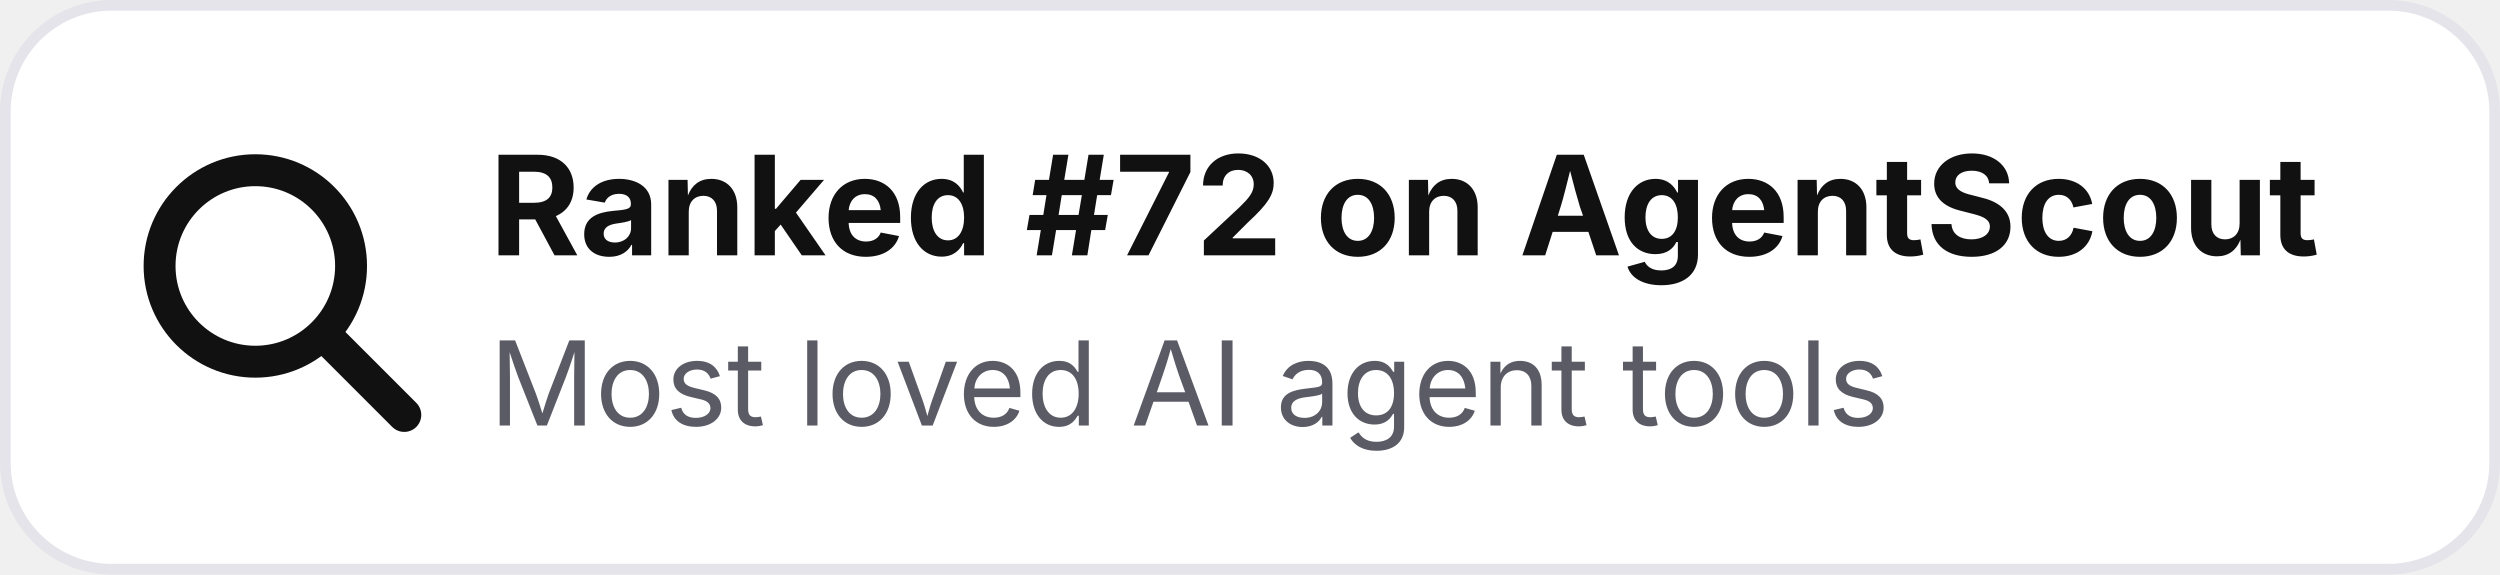
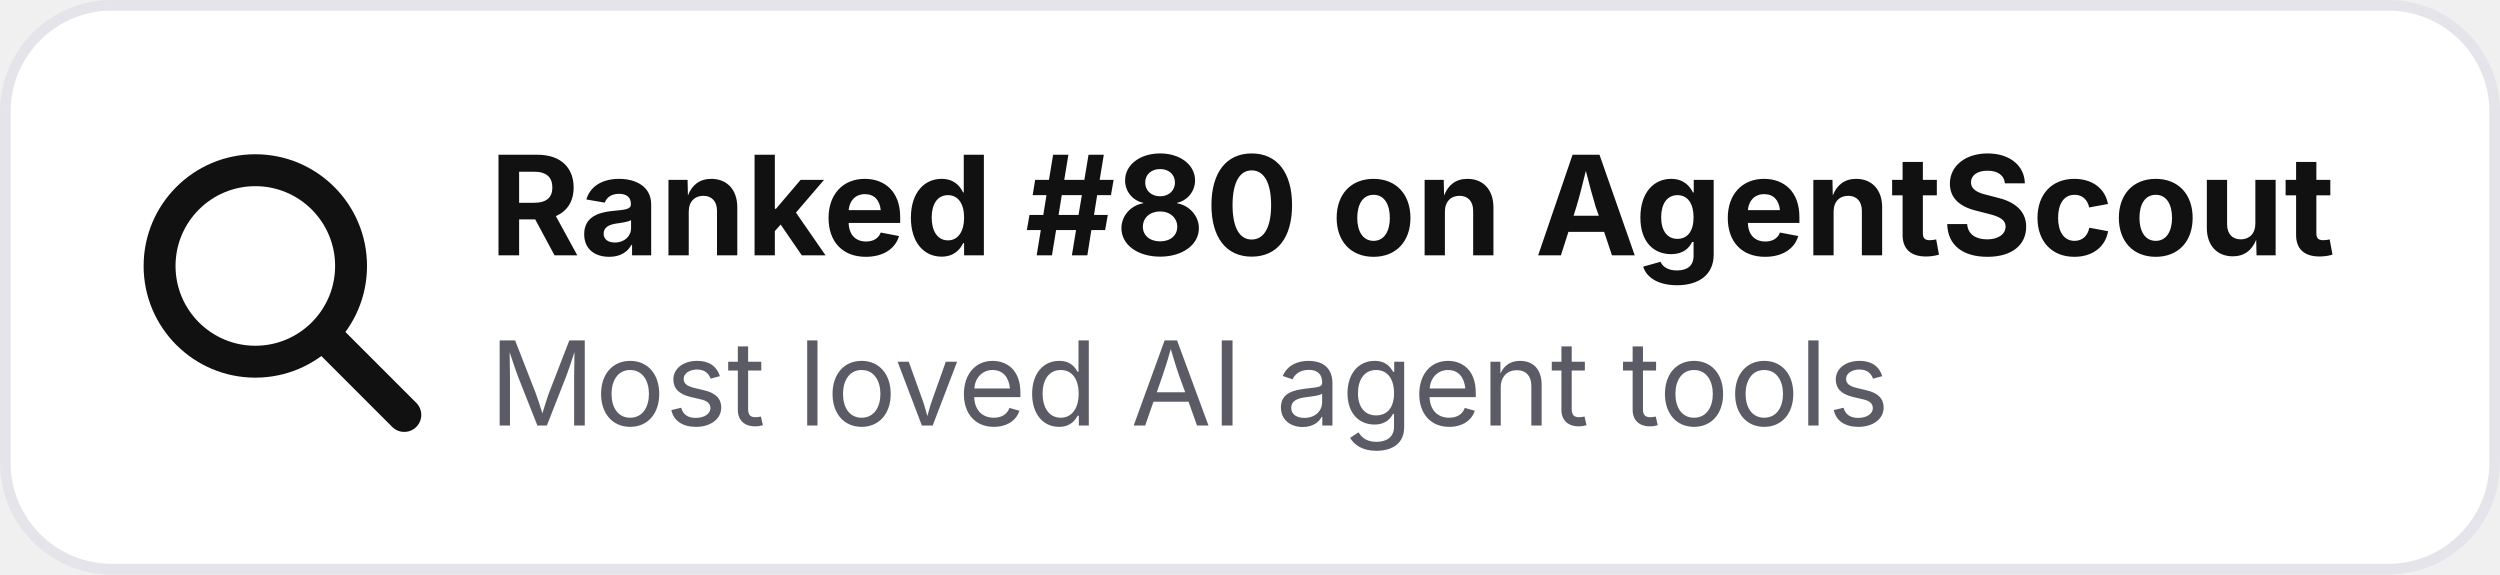
- <svg xmlns="http://www.w3.org/2000/svg" width="235" height="54" viewBox="0 0 235 54" role="img" aria-label="Ranked #72 on AgentScout">
+ <svg xmlns="http://www.w3.org/2000/svg" width="235" height="54" viewBox="0 0 235 54" role="img" aria-label="Ranked #80 on AgentScout">
  <rect x=".5" y=".5" width="234" height="53" rx="10" fill="#ffffff" stroke="#e4e4ea" />
  <circle cx="24" cy="25" r="9" fill="none" stroke="#111111" stroke-width="3" />
  <path d="M31 32l7 7" stroke="#111111" stroke-width="3.2" stroke-linecap="round" />
-   <text x="46" y="24" font-family="Inter,Segoe UI,Arial,sans-serif" font-size="13" font-weight="700" fill="#111111">Ranked #72 on AgentScout</text>
+   <text x="46" y="24" font-family="Inter,Segoe UI,Arial,sans-serif" font-size="13" font-weight="700" fill="#111111">Ranked #80 on AgentScout</text>
  <text x="46" y="40" font-family="Inter,Segoe UI,Arial,sans-serif" font-size="11" fill="#5b5b66">Most loved AI agent tools</text>
</svg>
